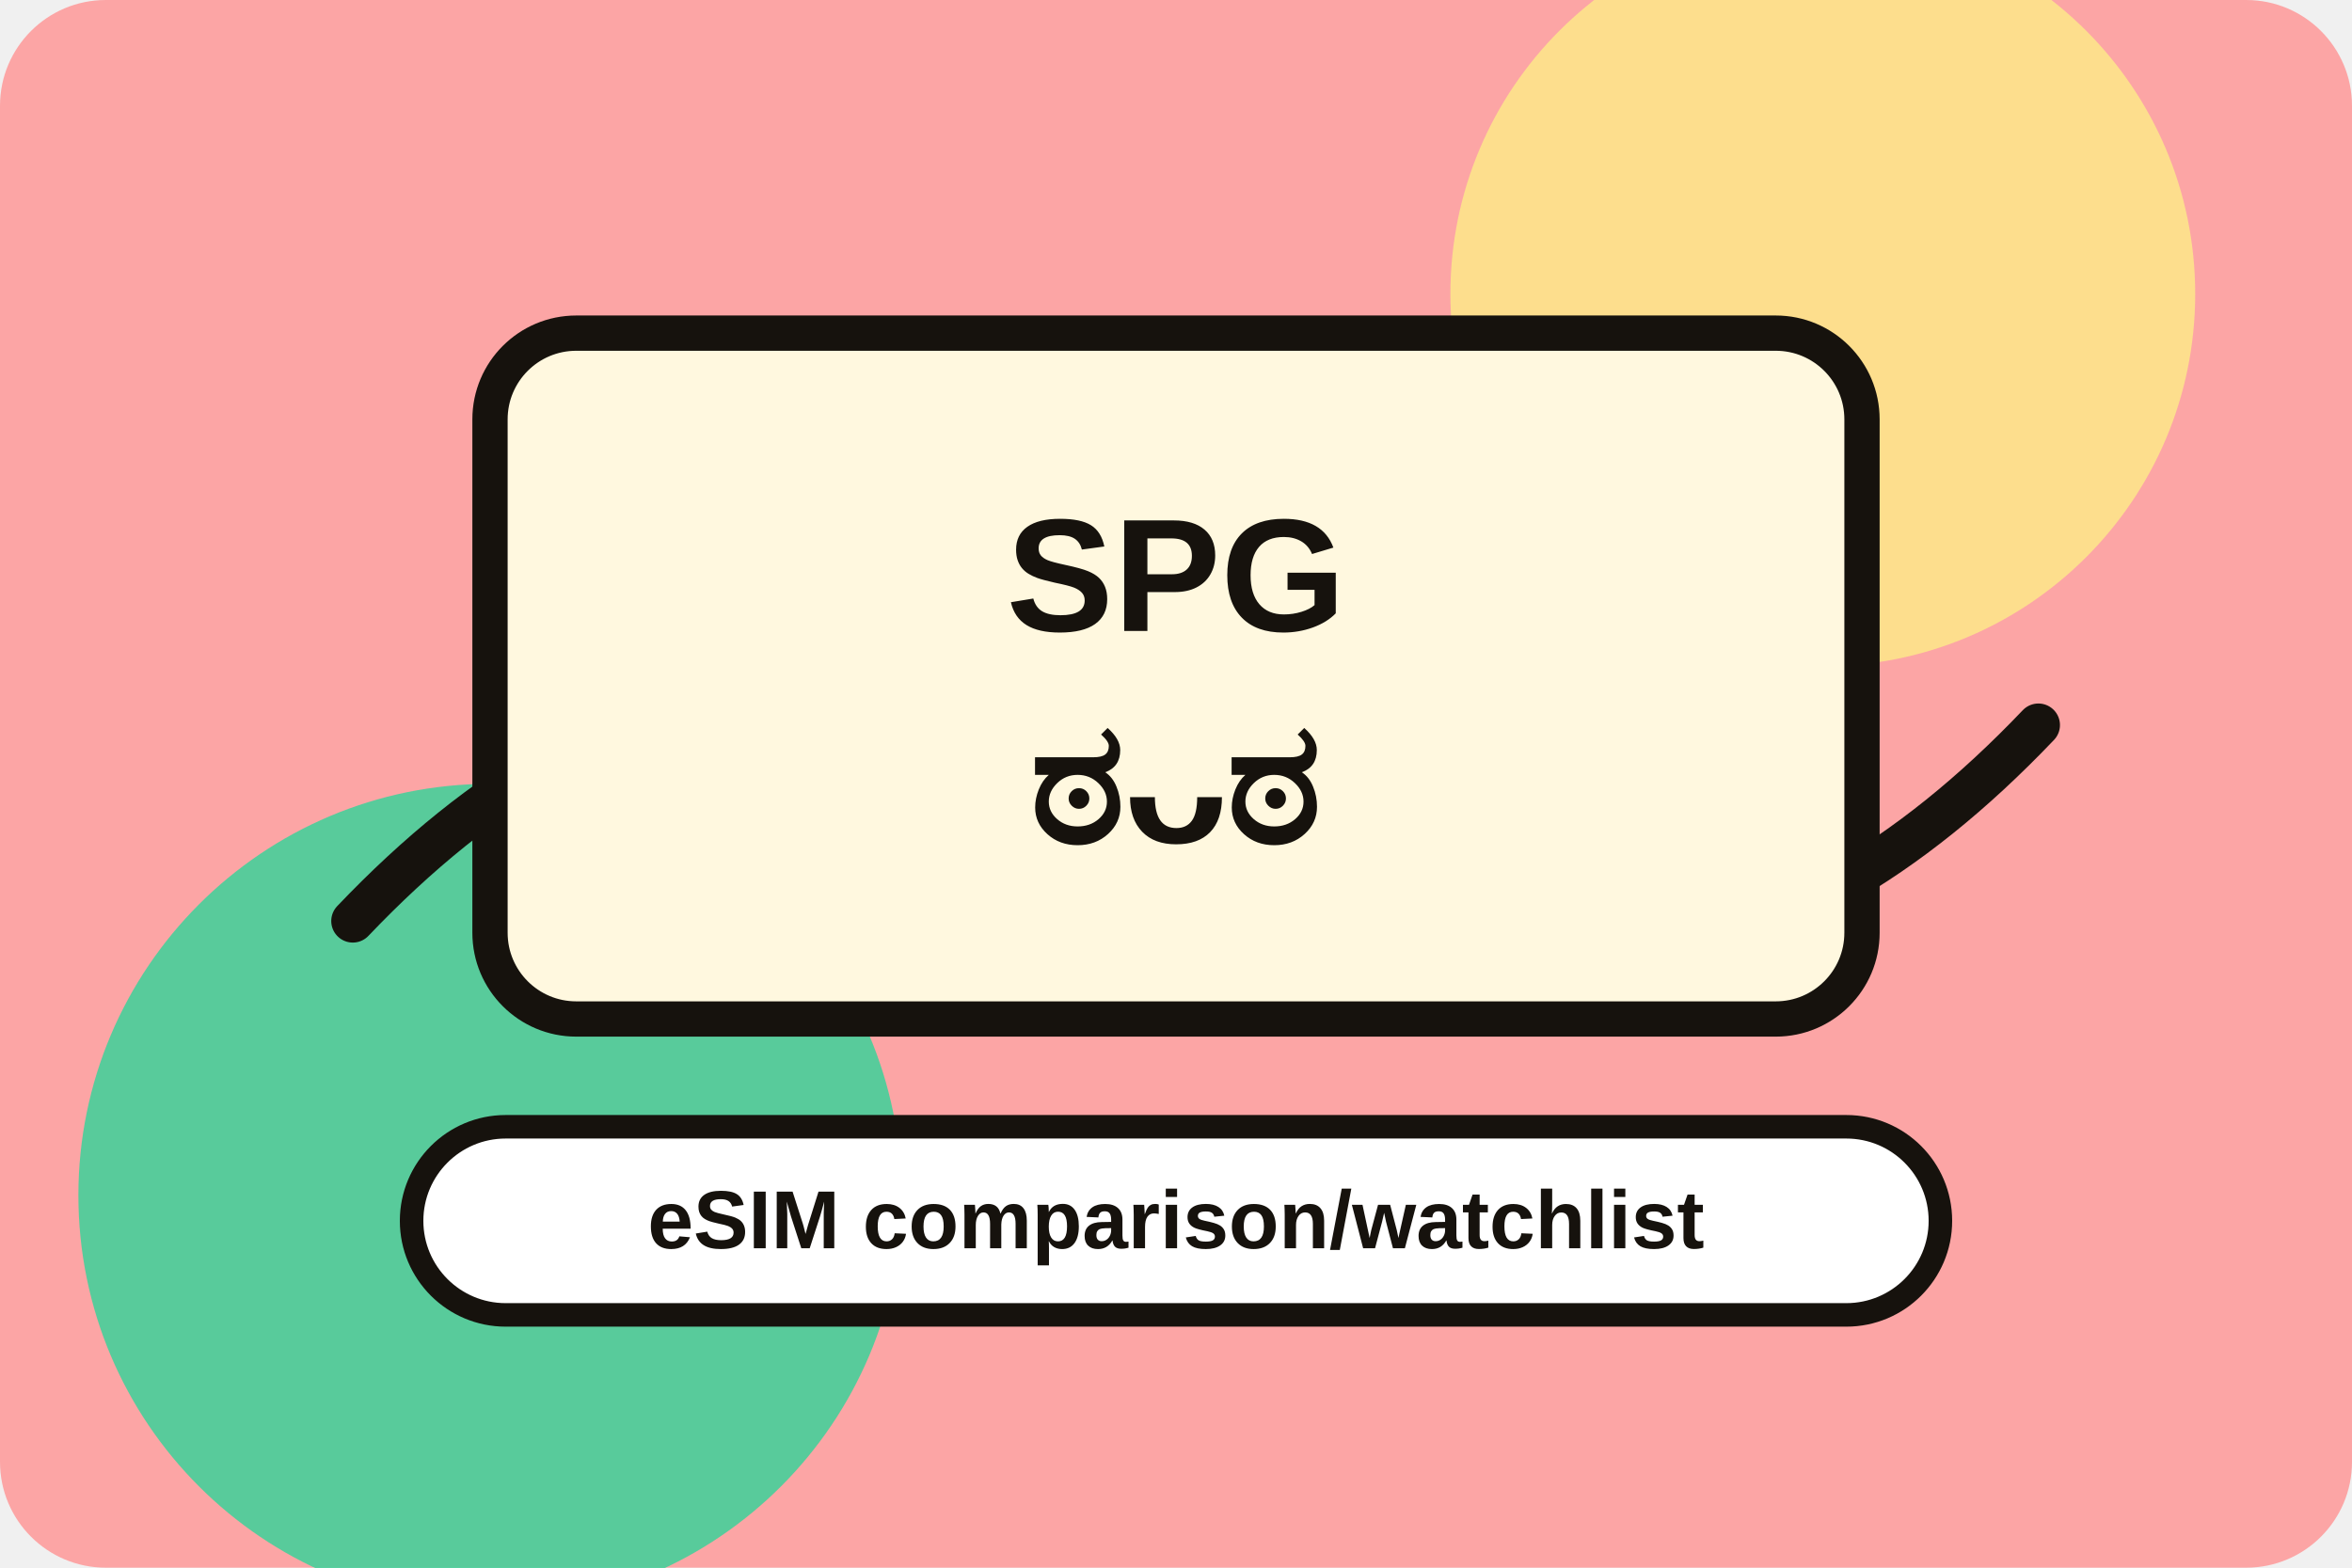
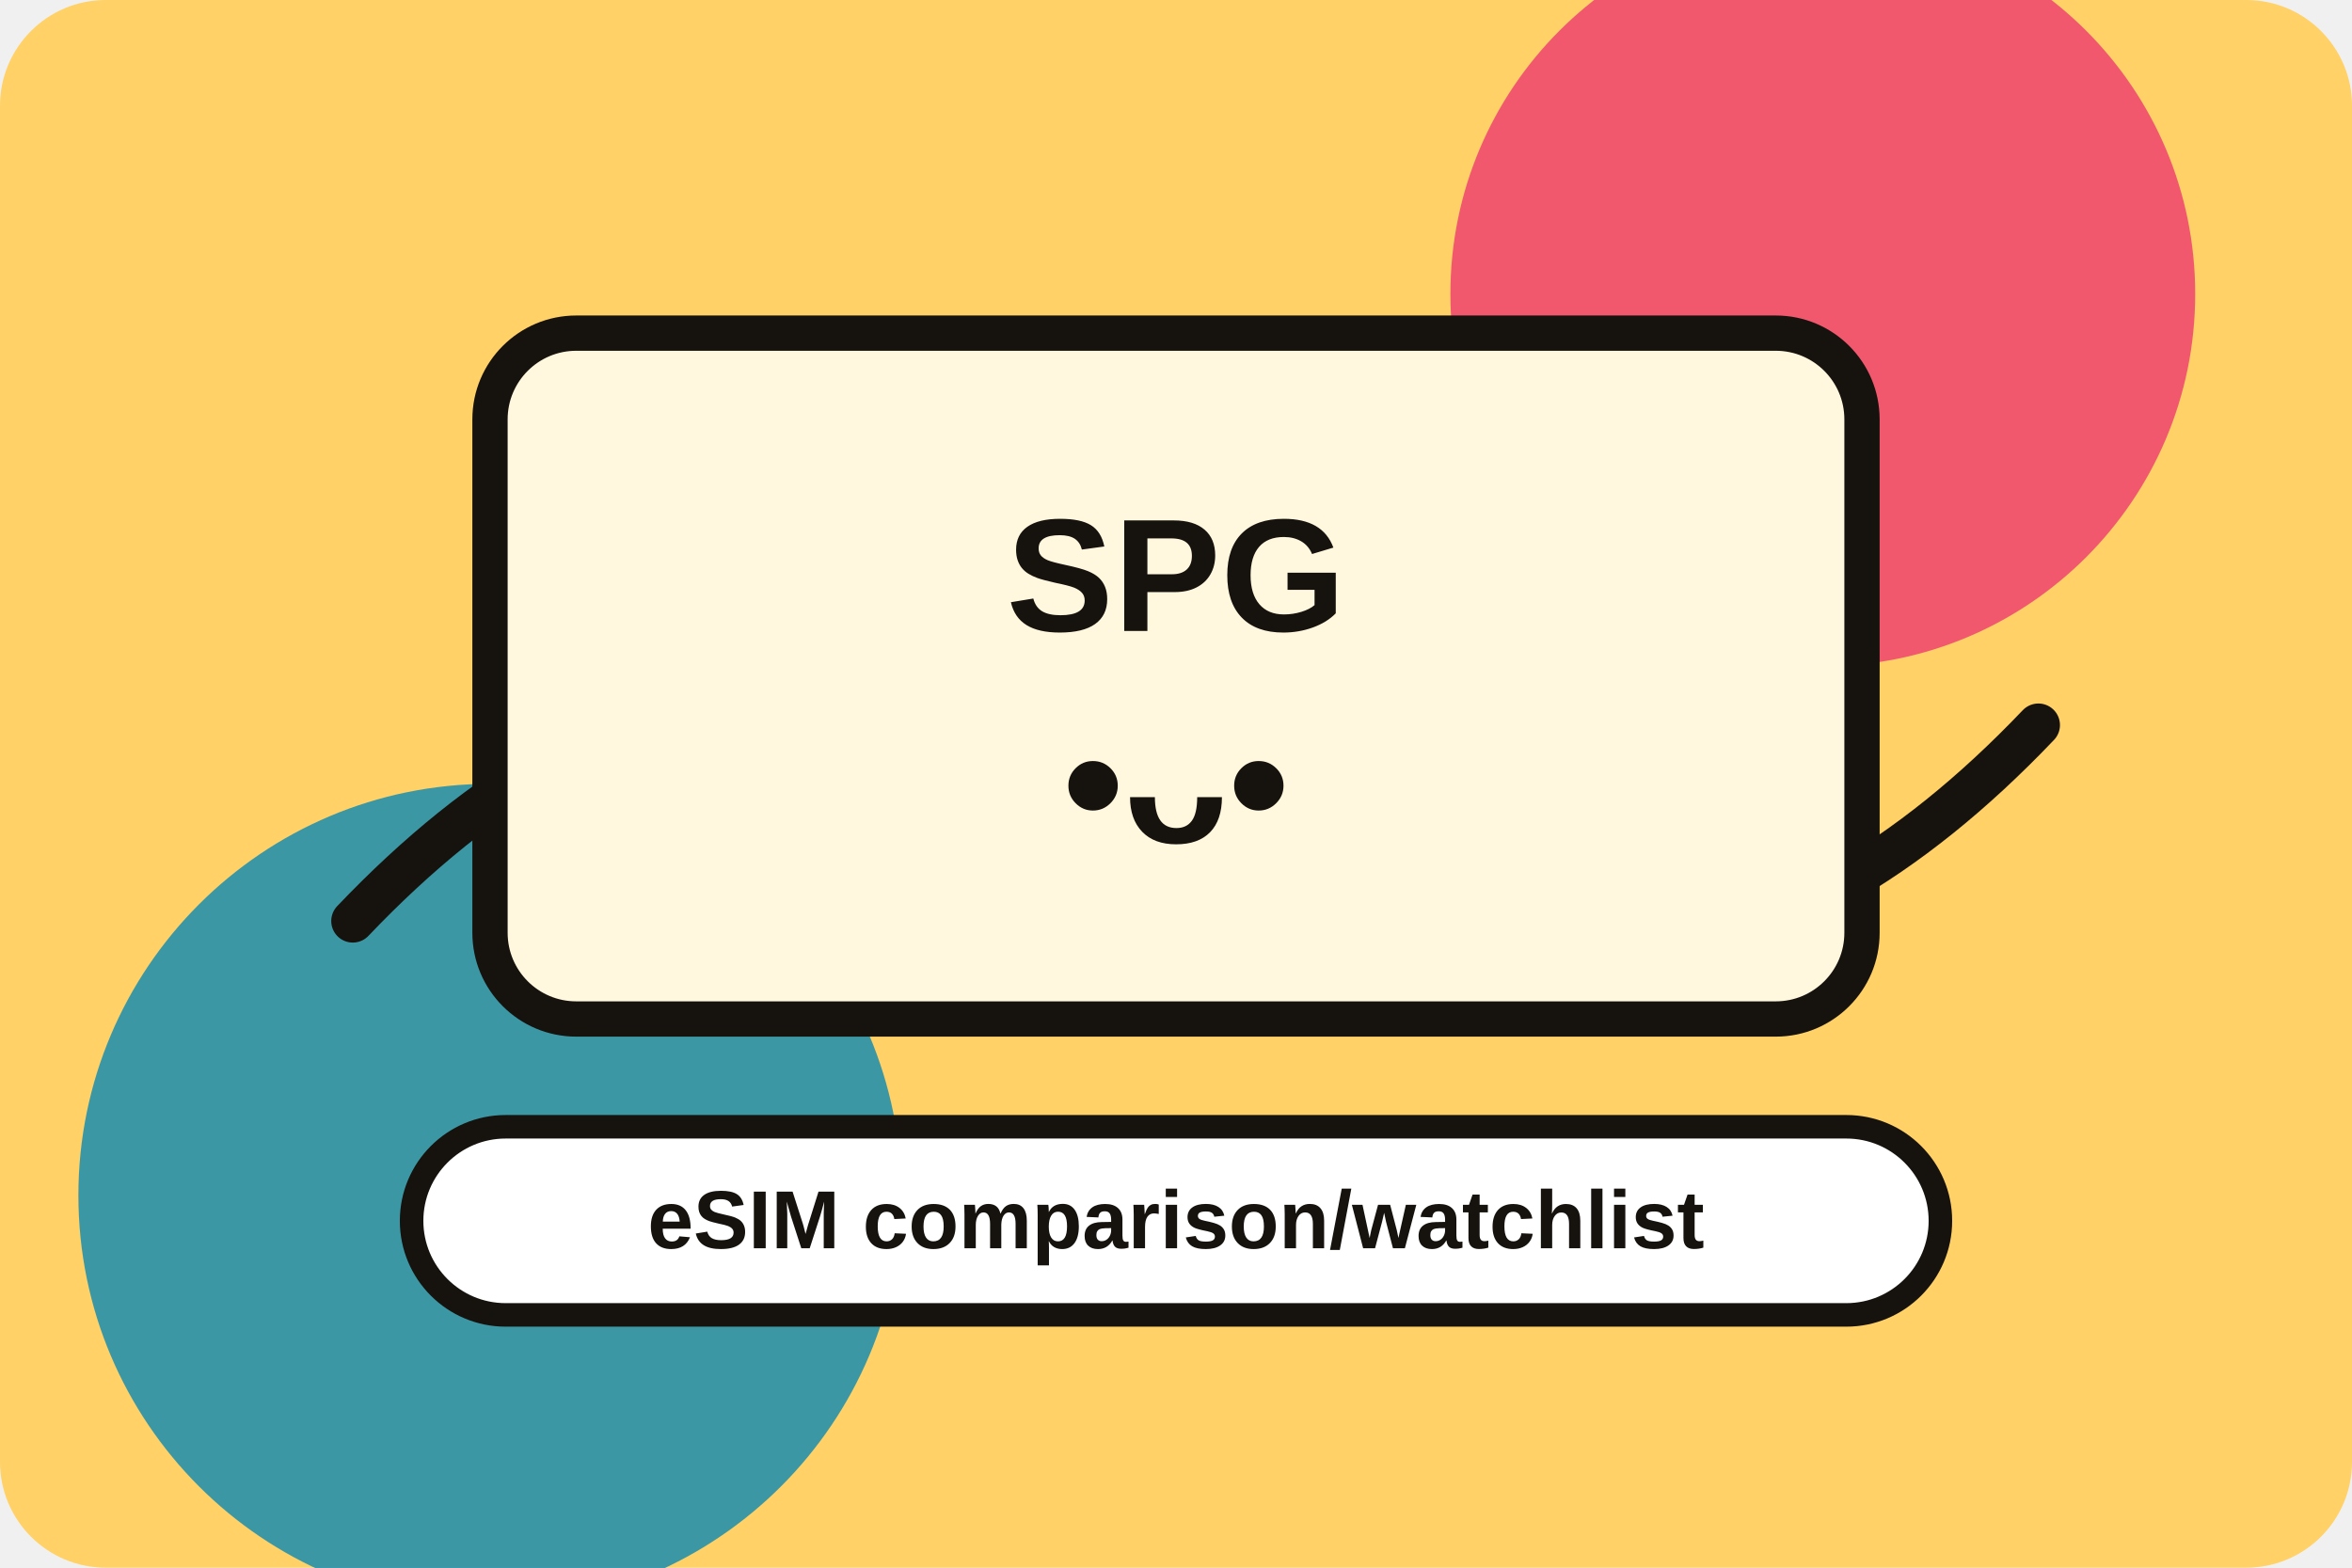
<svg xmlns="http://www.w3.org/2000/svg" viewBox="0 0 1200 800" role="img" aria-label="Original StuffPrettyGood cartoon image for eSIM comparison/watchlist">
-   <rect width="1200" height="800" rx="54" fill="#fca5a5" />
-   <circle cx="930" cy="150" r="190" fill="#fde68a" opacity=".88" />
-   <circle cx="250" cy="610" r="210" fill="#34d399" opacity=".82" />
+   <rect width="1200" height="800" rx="54" fill="#ffd166" />
+   <circle cx="930" cy="150" r="190" fill="#ef476f" opacity=".88" />
+   <circle cx="250" cy="610" r="210" fill="#118ab2" opacity=".82" />
  <path d="M180 470 Q380 260 610 420 T1040 370" fill="none" stroke="#16120d" stroke-width="22" stroke-linecap="round" />
  <rect x="250" y="170" width="700" height="350" rx="44" fill="#fff8df" stroke="#16120d" stroke-width="18" />
  <text x="600" y="322" text-anchor="middle" font-size="82" font-family="Arial, sans-serif" font-weight="900" fill="#16120d">SPG</text>
-   <text x="600" y="430" text-anchor="middle" font-size="88" font-family="Arial, sans-serif" font-weight="900" fill="#16120d">ಠᴗಠ</text>
+   <text x="600" y="430" text-anchor="middle" font-size="88" font-family="Arial, sans-serif" font-weight="900" fill="#16120d">•ᴗ•</text>
  <rect x="210" y="575" width="780" height="96" rx="48" fill="#ffffff" stroke="#16120d" stroke-width="12" />
  <text x="600" y="637" text-anchor="middle" font-size="42" font-family="Arial, sans-serif" font-weight="900" fill="#16120d">eSIM comparison/watchlist</text>
</svg>
